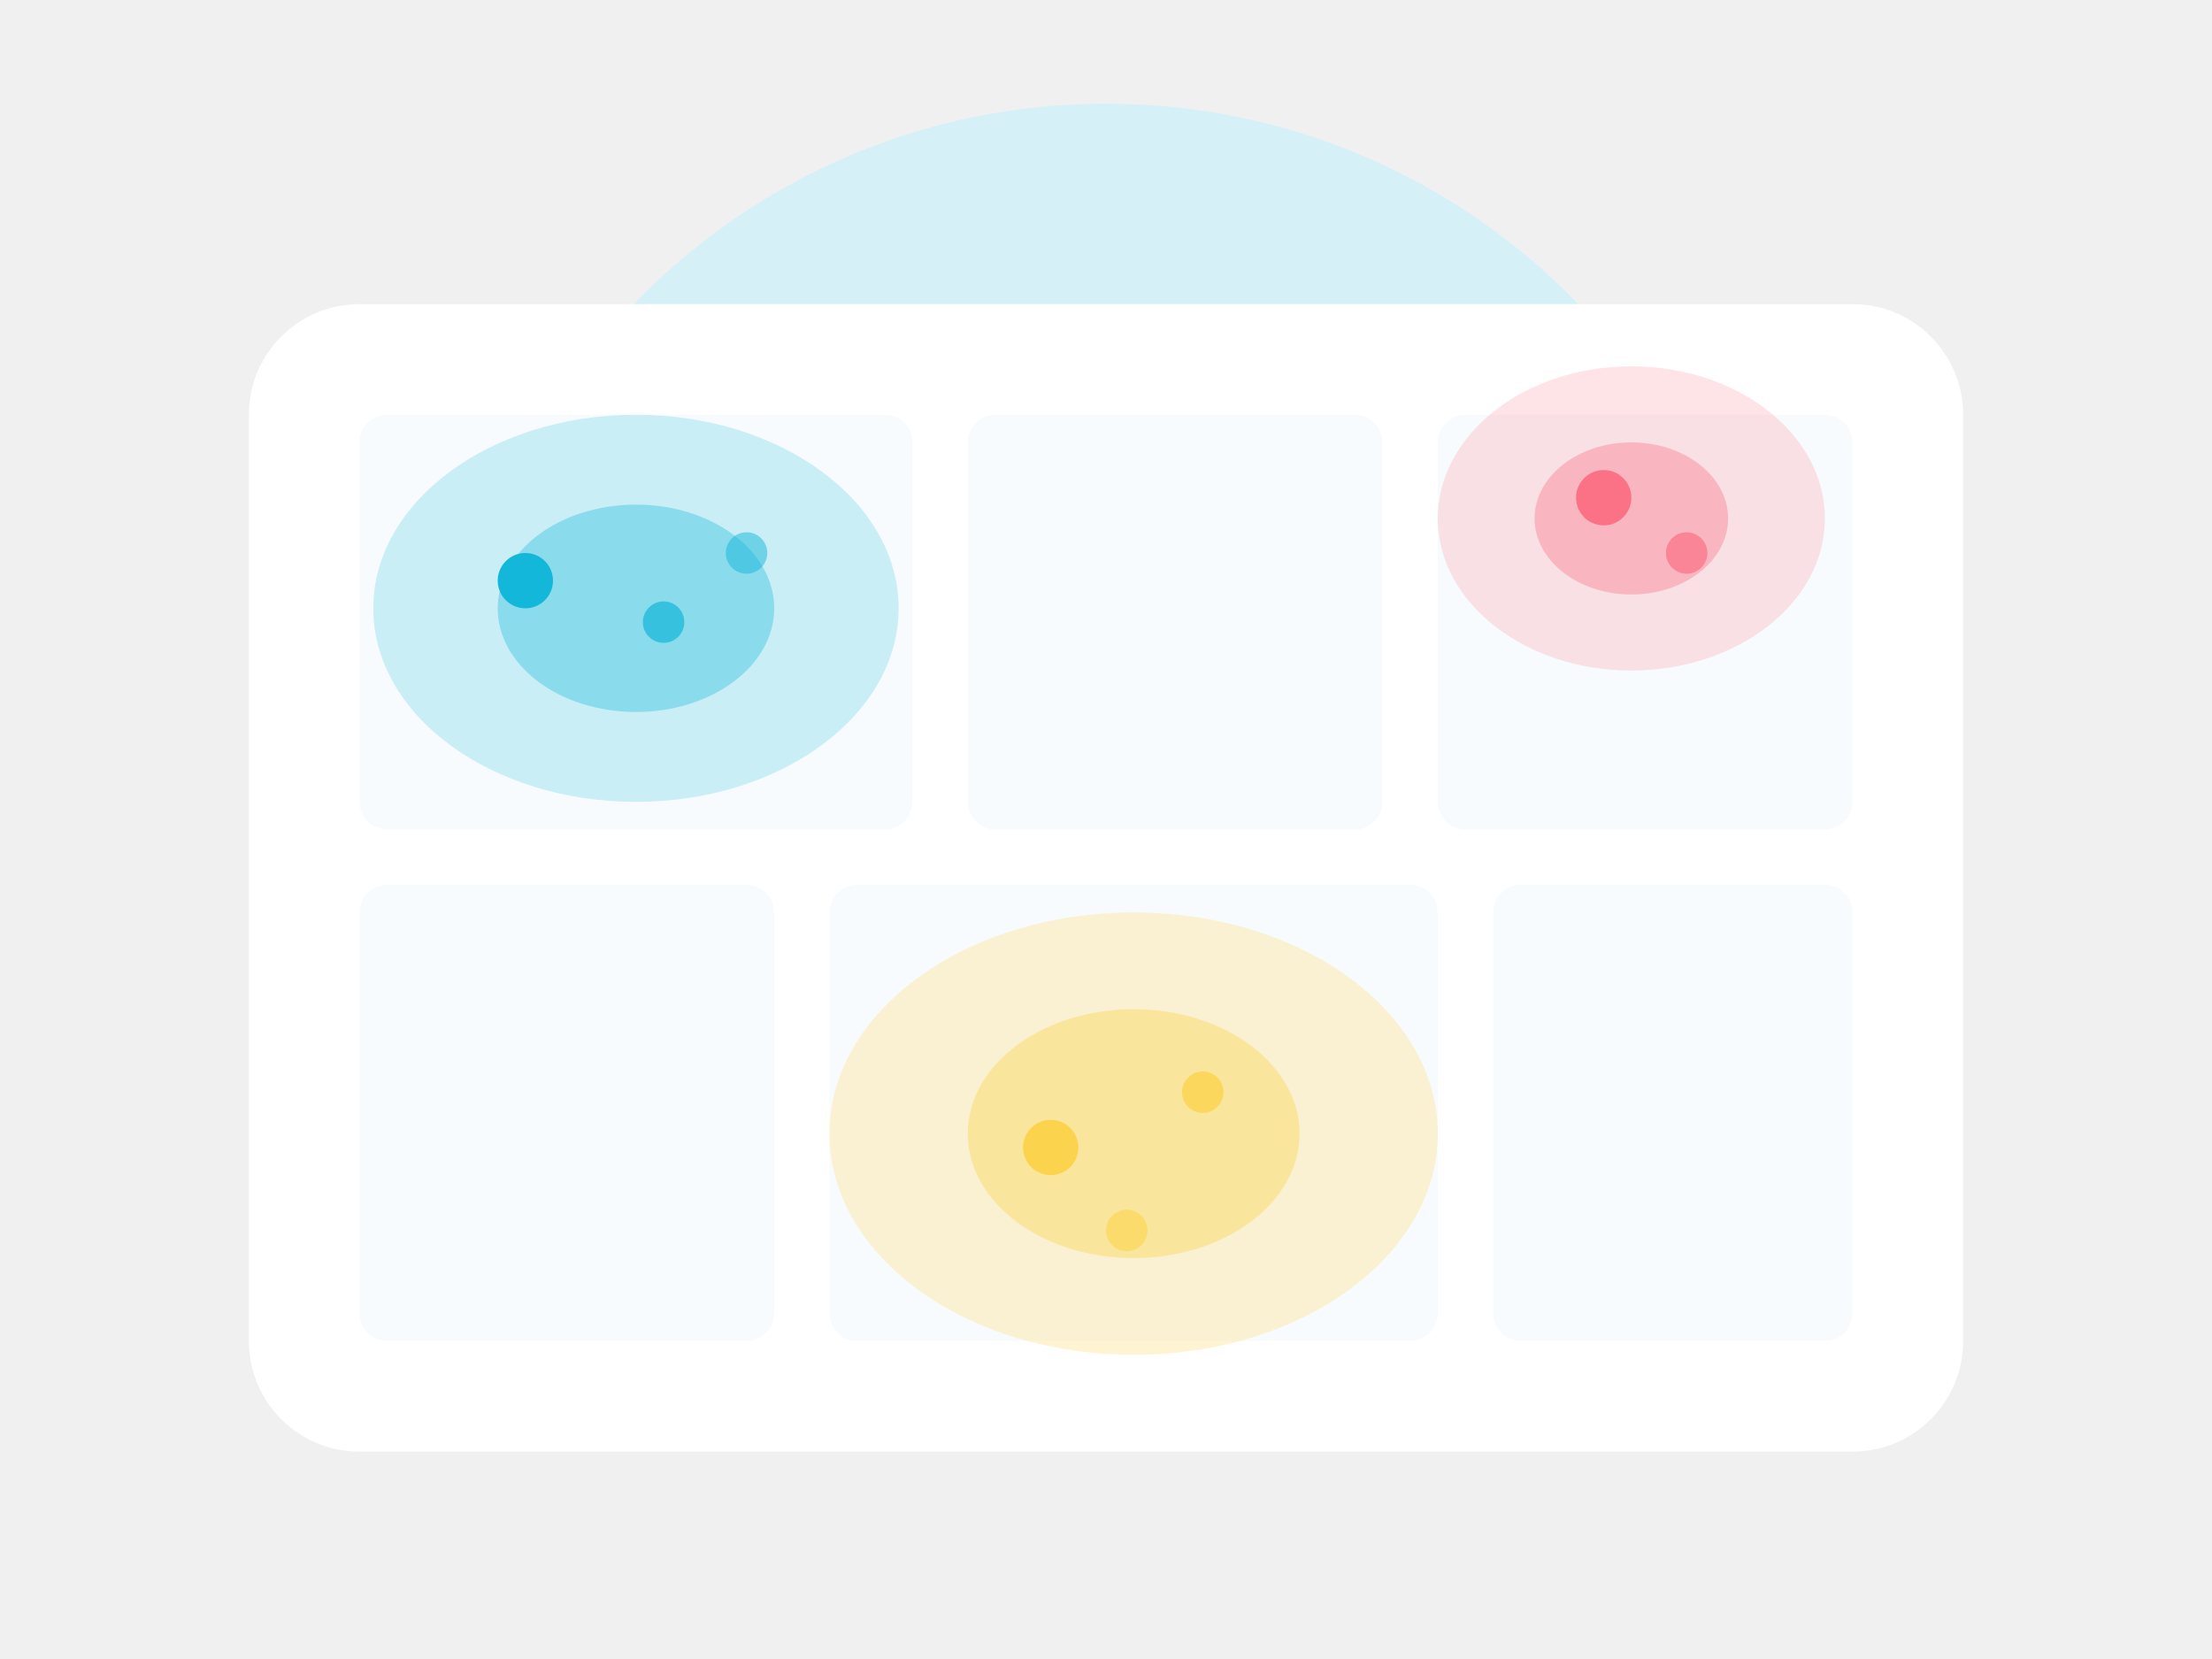
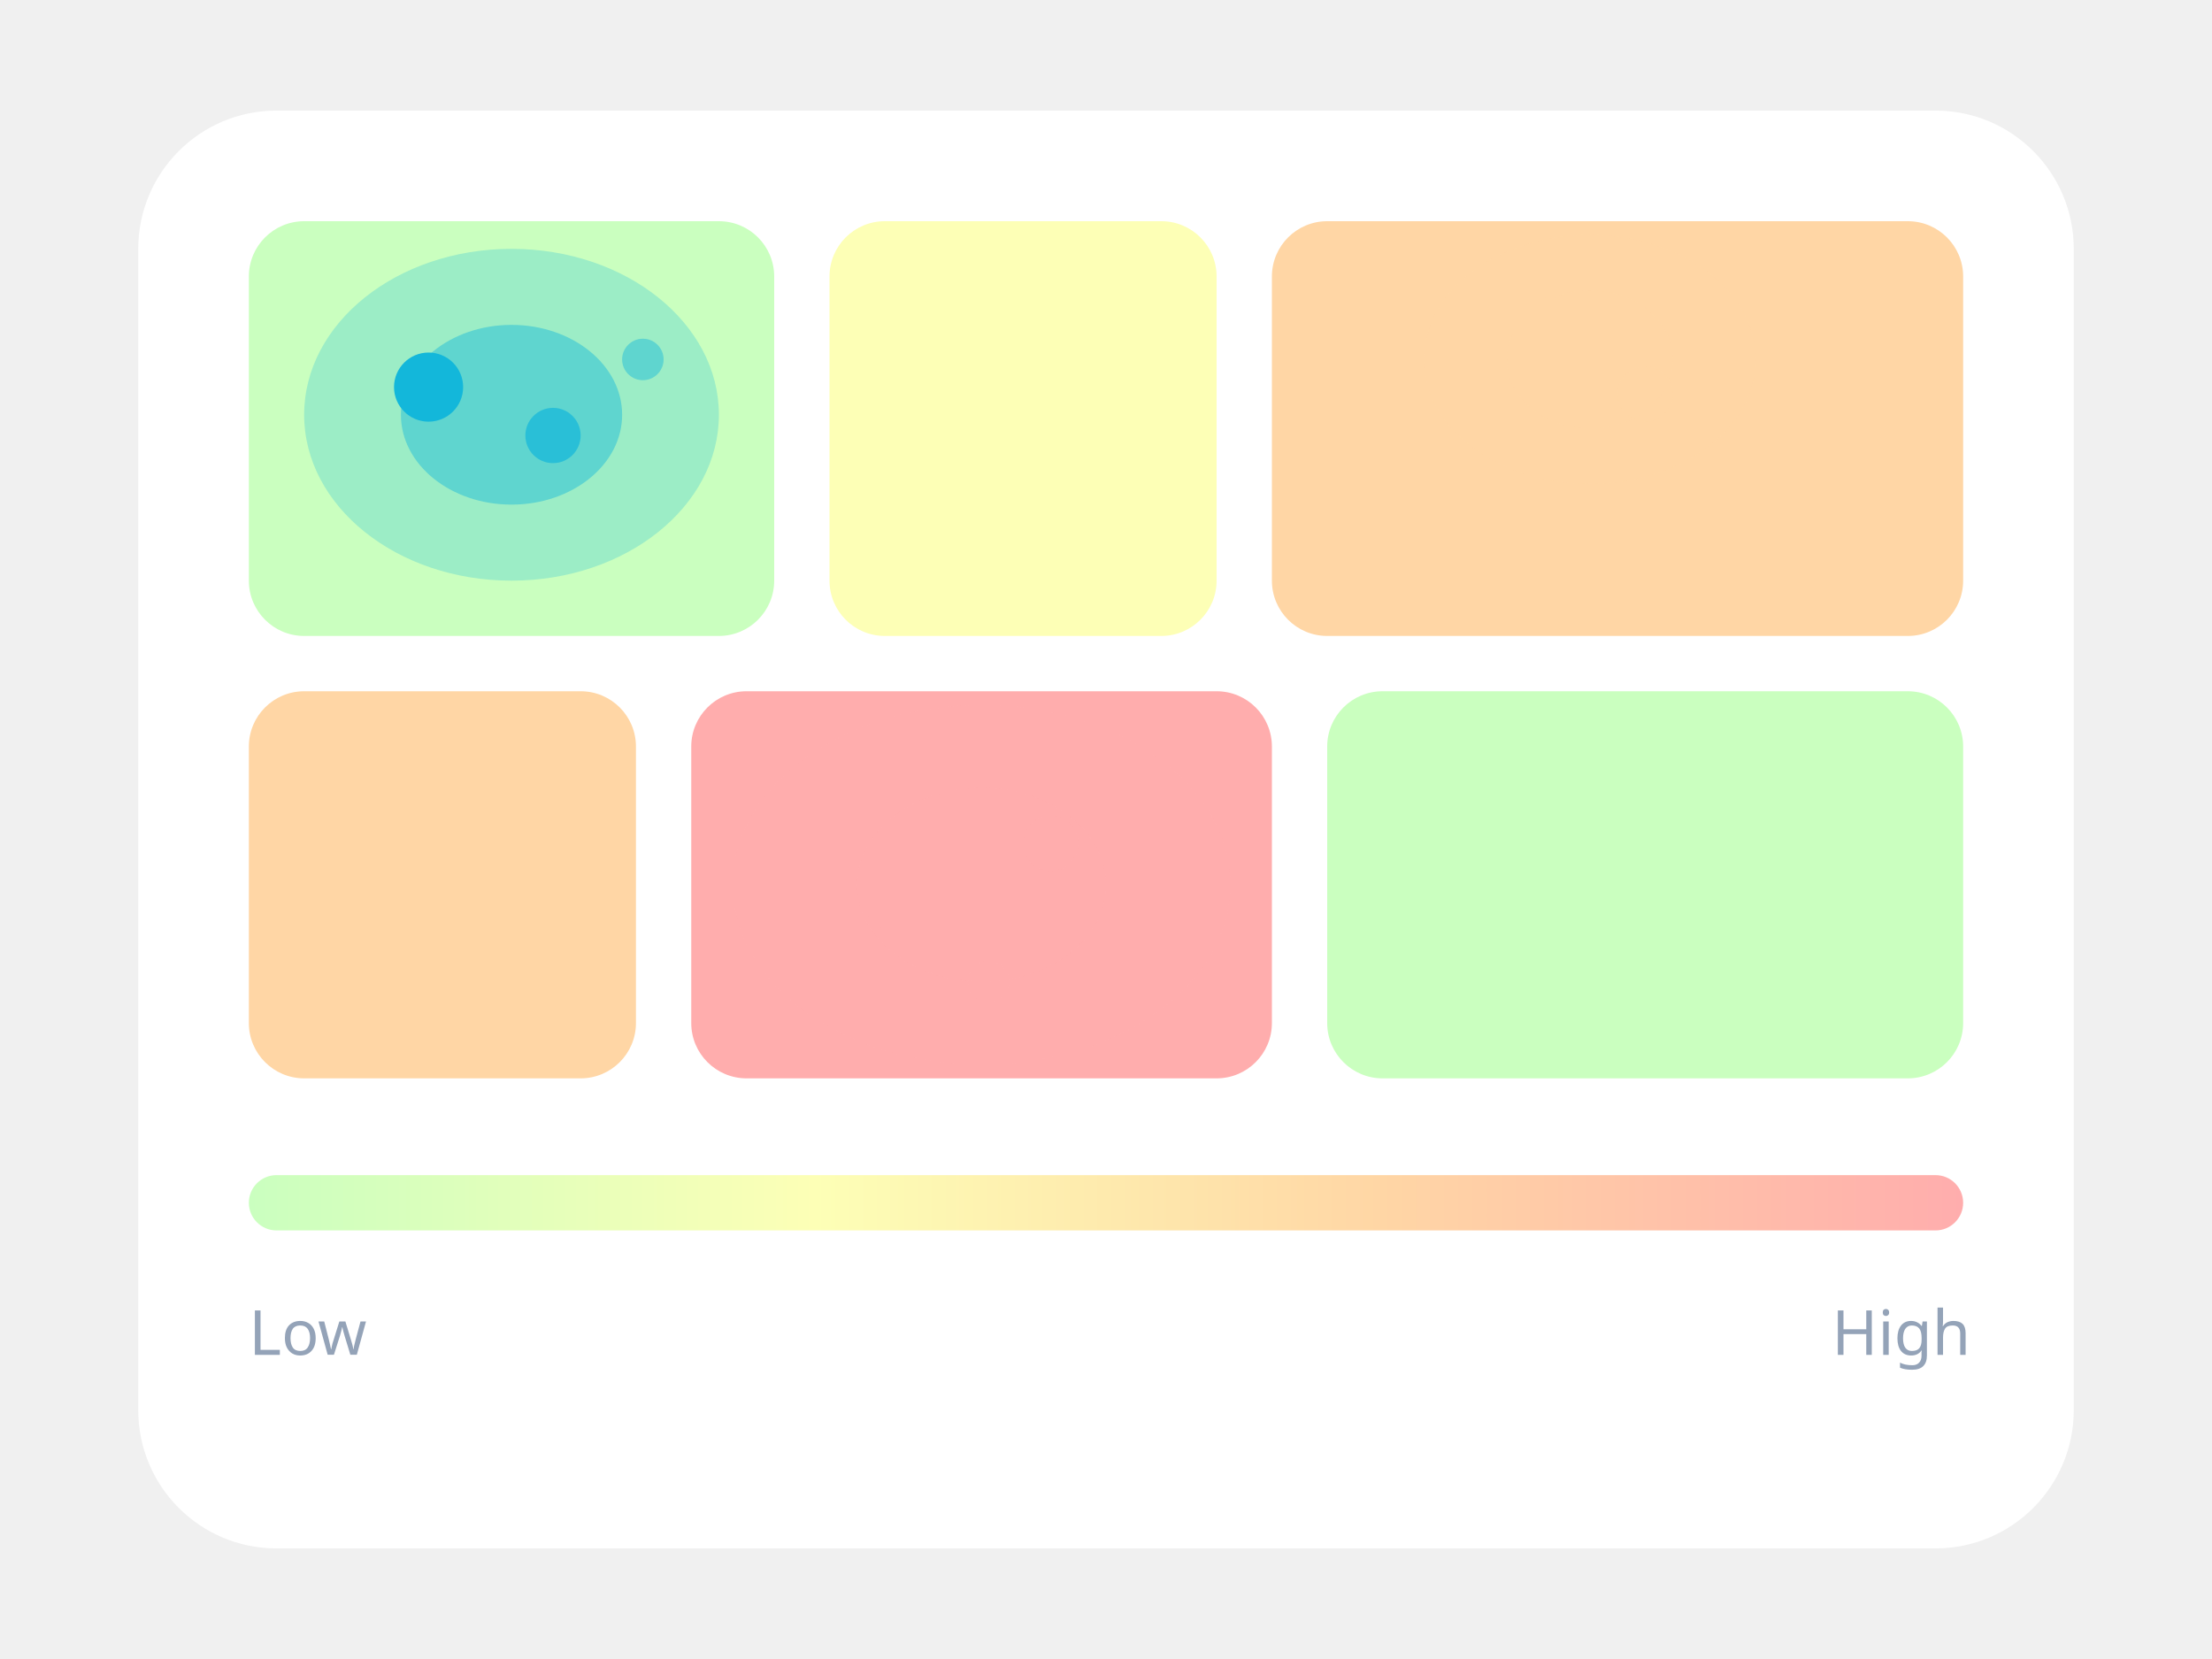
<svg xmlns="http://www.w3.org/2000/svg" viewBox="0 0 320 240" fill="none">
-   <circle cx="160" cy="110" r="95" fill="#D6F0F8" />
-   <rect x="36" y="44" width="248" height="166" rx="16" fill="white" />
-   <rect x="52" y="60" width="80" height="60" rx="4" fill="#F8FBFD" />
-   <rect x="140" y="60" width="60" height="60" rx="4" fill="#F8FBFD" />
-   <rect x="208" y="60" width="60" height="60" rx="4" fill="#F8FBFD" />
-   <rect x="52" y="128" width="60" height="66" rx="4" fill="#F8FBFD" />
-   <rect x="120" y="128" width="88" height="66" rx="4" fill="#F8FBFD" />
-   <rect x="216" y="128" width="52" height="66" rx="4" fill="#F8FBFD" />
-   <ellipse cx="92" cy="88" rx="38" ry="28" fill="#13B7DA" opacity="0.2" />
-   <ellipse cx="92" cy="88" rx="20" ry="15" fill="#13B7DA" opacity="0.35" />
-   <ellipse cx="164" cy="164" rx="44" ry="32" fill="#FCD34D" opacity="0.25" />
-   <ellipse cx="164" cy="164" rx="24" ry="18" fill="#FCD34D" opacity="0.4" />
-   <ellipse cx="236" cy="75" rx="28" ry="22" fill="#FB7185" opacity="0.2" />
-   <ellipse cx="236" cy="75" rx="14" ry="11" fill="#FB7185" opacity="0.38" />
-   <circle cx="76" cy="84" r="4" fill="#13B7DA" />
-   <circle cx="96" cy="90" r="3" fill="#13B7DA" opacity="0.7" />
-   <circle cx="108" cy="80" r="3" fill="#13B7DA" opacity="0.5" />
-   <circle cx="152" cy="166" r="4" fill="#FCD34D" />
-   <circle cx="174" cy="158" r="3" fill="#FCD34D" opacity="0.8" />
-   <circle cx="163" cy="178" r="3" fill="#FCD34D" opacity="0.6" />
-   <circle cx="232" cy="72" r="4" fill="#FB7185" />
-   <circle cx="244" cy="80" r="3" fill="#FB7185" opacity="0.7" />
+   <rect x="20" y="16" width="280" height="208" rx="20" fill="white" />
+   <rect x="36" y="32" width="76" height="60" rx="8" fill="#CAFFBF" />
+   <rect x="120" y="32" width="56" height="60" rx="8" fill="#FDFFB6" />
+   <rect x="184" y="32" width="100" height="60" rx="8" fill="#FFD6A5" />
+   <rect x="36" y="100" width="56" height="56" rx="8" fill="#FFD6A5" />
+   <rect x="100" y="100" width="84" height="56" rx="8" fill="#FFADAD" />
+   <rect x="192" y="100" width="92" height="56" rx="8" fill="#CAFFBF" />
+   <ellipse cx="74" cy="60" rx="30" ry="24" fill="#13B7DA" opacity="0.25" />
+   <ellipse cx="74" cy="60" rx="16" ry="13" fill="#13B7DA" opacity="0.45" />
+   <ellipse cx="142" cy="128" rx="36" ry="26" fill="#FFADAD" opacity="0.5" />
+   <ellipse cx="142" cy="128" rx="18" ry="14" fill="#FFADAD" opacity="0.7" />
+   <ellipse cx="230" cy="52" rx="24" ry="18" fill="#FFD6A5" opacity="0.55" />
+   <ellipse cx="230" cy="52" rx="12" ry="10" fill="#FFD6A5" opacity="0.8" />
+   <circle cx="62" cy="56" r="5" fill="#13B7DA" />
+   <circle cx="80" cy="63" r="4" fill="#13B7DA" opacity="0.7" />
+   <circle cx="93" cy="52" r="3" fill="#13B7DA" opacity="0.45" />
+   <circle cx="130" cy="130" r="5" fill="#FFADAD" />
+   <circle cx="152" cy="122" r="4" fill="#FFADAD" opacity="0.75" />
+   <circle cx="143" cy="142" r="3" fill="#FFADAD" opacity="0.5" />
+   <circle cx="224" cy="48" r="5" fill="#FFD6A5" />
+   <circle cx="238" cy="57" r="4" fill="#FFD6A5" opacity="0.7" />
+   <rect x="36" y="170" width="248" height="8" rx="4" fill="url(#heatGrad)" />
+   <defs>
+     <linearGradient id="heatGrad" x1="36" y1="0" x2="284" y2="0" gradientUnits="userSpaceOnUse">
+       <stop offset="0%" stop-color="#CAFFBF" />
+       <stop offset="33%" stop-color="#FDFFB6" />
+       <stop offset="66%" stop-color="#FFD6A5" />
+       <stop offset="100%" stop-color="#FFADAD" />
+     </linearGradient>
+   </defs>
+   <text x="36" y="196" font-size="9" fill="#94a3b8" font-family="sans-serif">Low</text>
+   <text x="265" y="196" font-size="9" fill="#94a3b8" font-family="sans-serif">High</text>
</svg>
